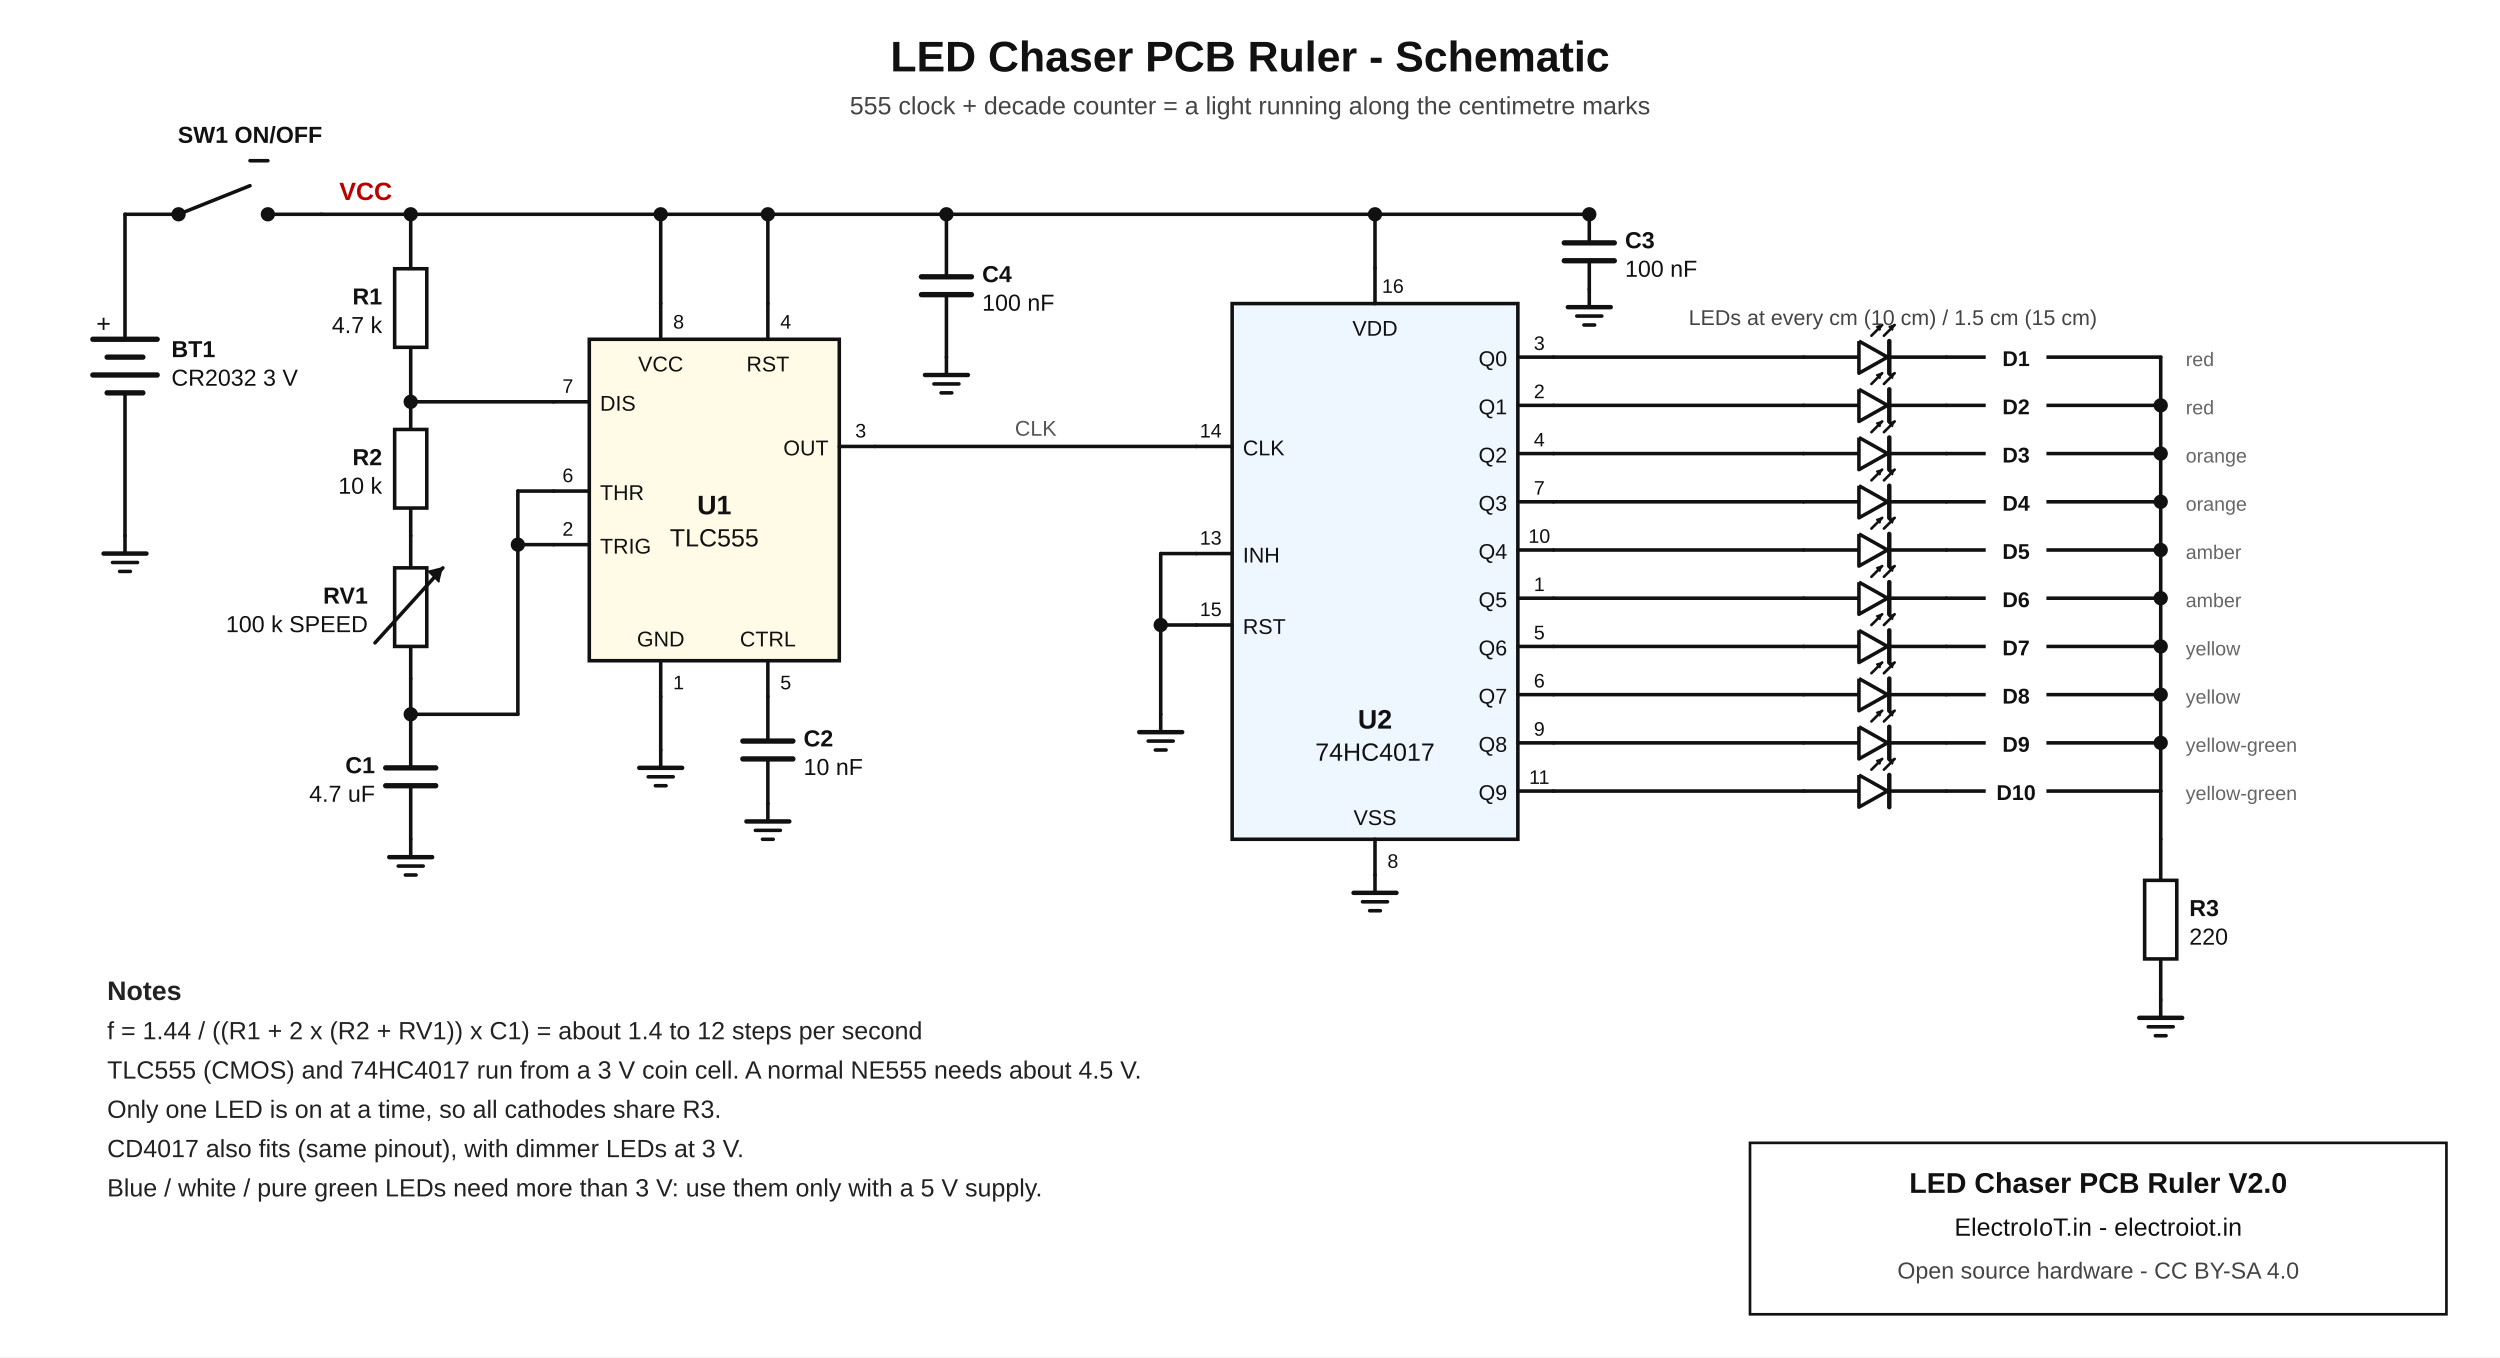
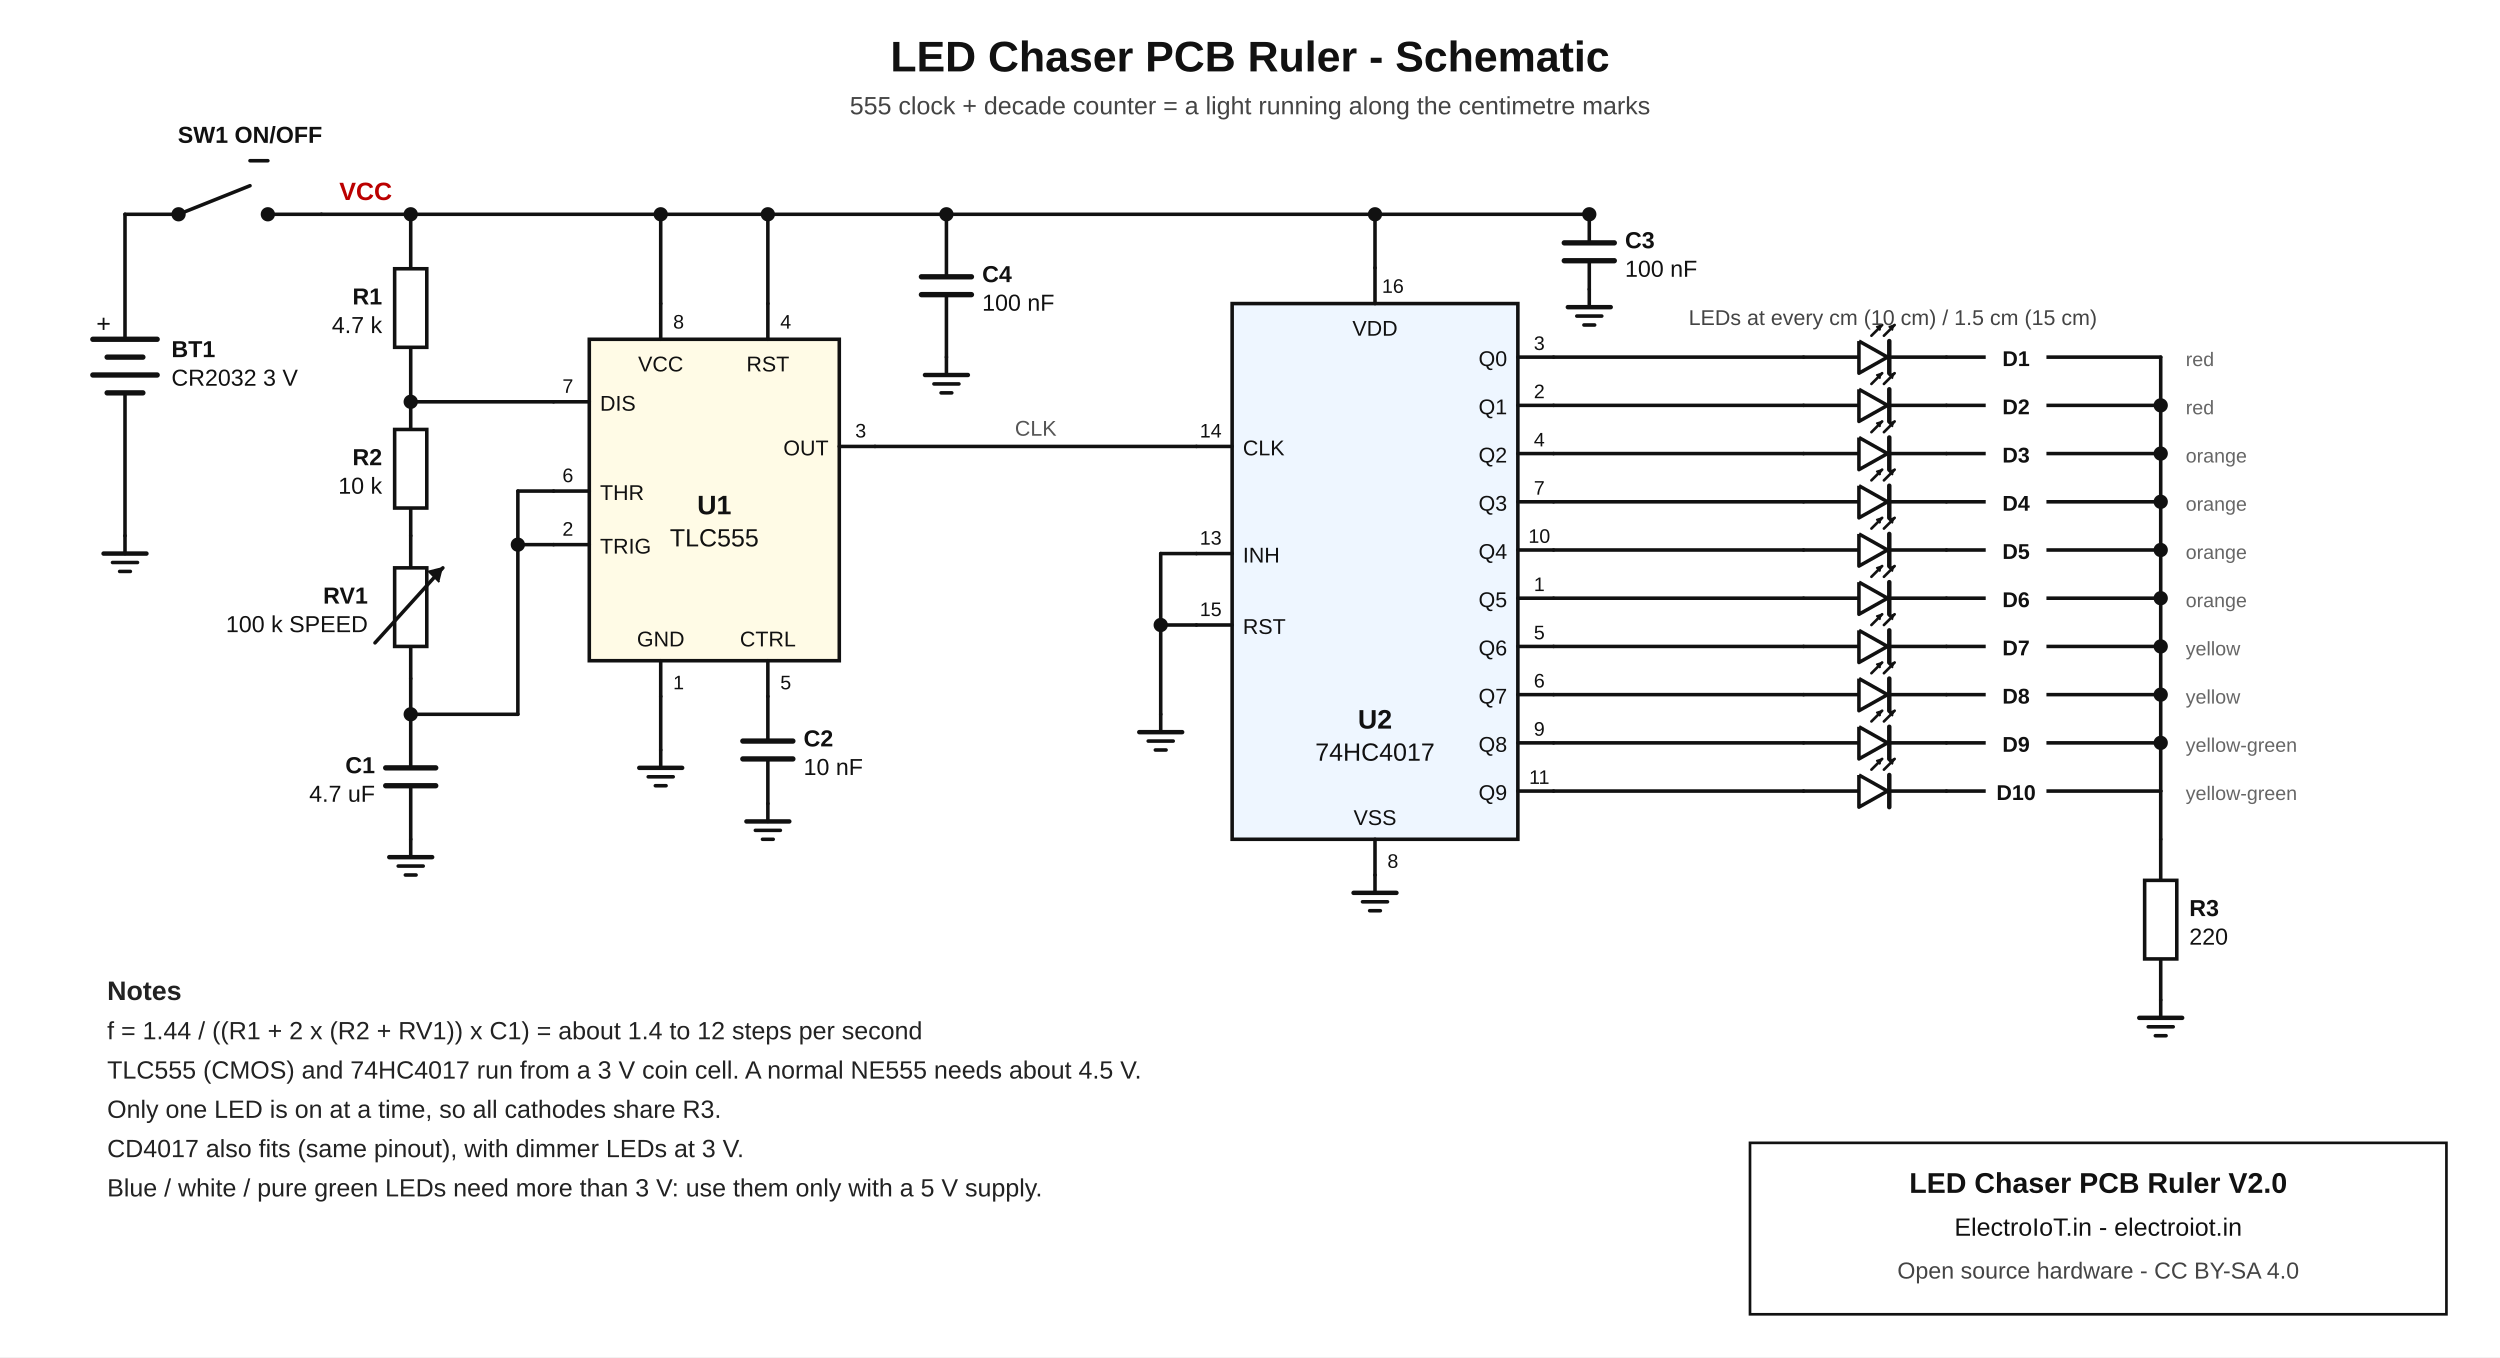
<svg xmlns="http://www.w3.org/2000/svg" width="1400" height="760" viewBox="0 0 1400 760">
  <rect x="0" y="0" width="1400" height="760" fill="white" />
  <text x="700.0" y="40" font-family="Arial, Helvetica, sans-serif" font-size="24" text-anchor="middle" font-weight="bold" fill="#111">LED Chaser PCB Ruler  -  Schematic</text>
  <text x="700.0" y="64" font-family="Arial, Helvetica, sans-serif" font-size="14" text-anchor="middle" font-weight="normal" fill="#444">555 clock  +  decade counter  =  a light running along the centimetre marks</text>
  <line x1="70" y1="120" x2="100" y2="120" stroke="#111" stroke-width="2" stroke-linecap="round" />
  <line x1="70" y1="120" x2="70" y2="190" stroke="#111" stroke-width="2" stroke-linecap="round" />
  <line x1="52" y1="190" x2="88" y2="190" stroke="#111" stroke-width="3" stroke-linecap="round" />
  <line x1="60" y1="200" x2="80" y2="200" stroke="#111" stroke-width="3" stroke-linecap="round" />
  <line x1="52" y1="210" x2="88" y2="210" stroke="#111" stroke-width="3" stroke-linecap="round" />
  <line x1="60" y1="220" x2="80" y2="220" stroke="#111" stroke-width="3" stroke-linecap="round" />
  <line x1="70" y1="220" x2="70" y2="300" stroke="#111" stroke-width="2" stroke-linecap="round" />
  <line x1="70" y1="300" x2="70" y2="310" stroke="#111" stroke-width="2" stroke-linecap="round" />
  <line x1="58" y1="310" x2="82" y2="310" stroke="#111" stroke-width="2.5" stroke-linecap="round" />
  <line x1="63" y1="315" x2="77" y2="315" stroke="#111" stroke-width="2" stroke-linecap="round" />
  <line x1="67" y1="320" x2="73" y2="320" stroke="#111" stroke-width="2" stroke-linecap="round" />
  <text x="96" y="200" font-family="Arial, Helvetica, sans-serif" font-size="13" text-anchor="start" font-weight="bold" fill="#111">BT1</text>
  <text x="96" y="216" font-family="Arial, Helvetica, sans-serif" font-size="13" text-anchor="start" font-weight="normal" fill="#111">CR2032 3 V</text>
  <text x="58" y="186" font-family="Arial, Helvetica, sans-serif" font-size="14" text-anchor="middle" font-weight="normal" fill="#111">+</text>
  <circle cx="100" cy="120" r="4" fill="#111" />
  <line x1="100" y1="120" x2="140" y2="104" stroke="#111" stroke-width="2" stroke-linecap="round" />
  <circle cx="150" cy="120" r="4" fill="#111" />
  <line x1="150" y1="120" x2="180" y2="120" stroke="#111" stroke-width="2" stroke-linecap="round" />
  <line x1="140" y1="90" x2="150" y2="90" stroke="#111" stroke-width="2" stroke-linecap="round" />
  <text x="140" y="80" font-family="Arial, Helvetica, sans-serif" font-size="13" text-anchor="middle" font-weight="bold" fill="#111">SW1  ON/OFF</text>
  <text x="190" y="112" font-family="Arial, Helvetica, sans-serif" font-size="14" text-anchor="start" font-weight="bold" fill="#b00">VCC</text>
  <line x1="180" y1="120" x2="890" y2="120" stroke="#111" stroke-width="2" stroke-linecap="round" />
  <rect x="330" y="190" width="140" height="180" fill="#fffbe6" stroke="#111" stroke-width="2" />
  <text x="400.0" y="288" font-family="Arial, Helvetica, sans-serif" font-size="15" text-anchor="middle" font-weight="bold" fill="#111">U1</text>
  <text x="400.0" y="306" font-family="Arial, Helvetica, sans-serif" font-size="14" text-anchor="middle" font-weight="normal" fill="#111">TLC555</text>
  <line x1="310" y1="225" x2="330" y2="225" stroke="#111" stroke-width="2" stroke-linecap="round" />
  <text x="336" y="230" font-family="Arial, Helvetica, sans-serif" font-size="12" text-anchor="start" font-weight="normal" fill="#111">DIS</text>
  <text x="318" y="220" font-family="Arial, Helvetica, sans-serif" font-size="11" text-anchor="middle" font-weight="normal" fill="#111">7</text>
  <line x1="310" y1="275" x2="330" y2="275" stroke="#111" stroke-width="2" stroke-linecap="round" />
  <text x="336" y="280" font-family="Arial, Helvetica, sans-serif" font-size="12" text-anchor="start" font-weight="normal" fill="#111">THR</text>
  <text x="318" y="270" font-family="Arial, Helvetica, sans-serif" font-size="11" text-anchor="middle" font-weight="normal" fill="#111">6</text>
  <line x1="310" y1="305" x2="330" y2="305" stroke="#111" stroke-width="2" stroke-linecap="round" />
  <text x="336" y="310" font-family="Arial, Helvetica, sans-serif" font-size="12" text-anchor="start" font-weight="normal" fill="#111">TRIG</text>
  <text x="318" y="300" font-family="Arial, Helvetica, sans-serif" font-size="11" text-anchor="middle" font-weight="normal" fill="#111">2</text>
  <line x1="470" y1="250" x2="490" y2="250" stroke="#111" stroke-width="2" stroke-linecap="round" />
  <text x="464" y="255" font-family="Arial, Helvetica, sans-serif" font-size="12" text-anchor="end" font-weight="normal" fill="#111">OUT</text>
  <text x="482" y="245" font-family="Arial, Helvetica, sans-serif" font-size="11" text-anchor="middle" font-weight="normal" fill="#111">3</text>
  <line x1="370" y1="170" x2="370" y2="190" stroke="#111" stroke-width="2" stroke-linecap="round" />
  <text x="370" y="208" font-family="Arial, Helvetica, sans-serif" font-size="12" text-anchor="middle" font-weight="normal" fill="#111">VCC</text>
  <text x="380" y="184" font-family="Arial, Helvetica, sans-serif" font-size="11" text-anchor="middle" font-weight="normal" fill="#111">8</text>
  <line x1="430" y1="170" x2="430" y2="190" stroke="#111" stroke-width="2" stroke-linecap="round" />
  <text x="430" y="208" font-family="Arial, Helvetica, sans-serif" font-size="12" text-anchor="middle" font-weight="normal" fill="#111">RST</text>
  <text x="440" y="184" font-family="Arial, Helvetica, sans-serif" font-size="11" text-anchor="middle" font-weight="normal" fill="#111">4</text>
  <line x1="370" y1="370" x2="370" y2="390" stroke="#111" stroke-width="2" stroke-linecap="round" />
  <text x="370" y="362" font-family="Arial, Helvetica, sans-serif" font-size="12" text-anchor="middle" font-weight="normal" fill="#111">GND</text>
  <text x="380" y="386" font-family="Arial, Helvetica, sans-serif" font-size="11" text-anchor="middle" font-weight="normal" fill="#111">1</text>
  <line x1="430" y1="370" x2="430" y2="390" stroke="#111" stroke-width="2" stroke-linecap="round" />
  <text x="430" y="362" font-family="Arial, Helvetica, sans-serif" font-size="12" text-anchor="middle" font-weight="normal" fill="#111">CTRL</text>
  <text x="440" y="386" font-family="Arial, Helvetica, sans-serif" font-size="11" text-anchor="middle" font-weight="normal" fill="#111">5</text>
  <line x1="370" y1="170" x2="370" y2="120" stroke="#111" stroke-width="2" stroke-linecap="round" />
  <circle cx="370" cy="120" r="4" fill="#111" />
  <line x1="430" y1="170" x2="430" y2="120" stroke="#111" stroke-width="2" stroke-linecap="round" />
  <circle cx="430" cy="120" r="4" fill="#111" />
  <line x1="370" y1="390" x2="370" y2="420" stroke="#111" stroke-width="2" stroke-linecap="round" />
  <line x1="370" y1="420" x2="370" y2="430" stroke="#111" stroke-width="2" stroke-linecap="round" />
  <line x1="358" y1="430" x2="382" y2="430" stroke="#111" stroke-width="2.5" stroke-linecap="round" />
  <line x1="363" y1="435" x2="377" y2="435" stroke="#111" stroke-width="2" stroke-linecap="round" />
  <line x1="367" y1="440" x2="373" y2="440" stroke="#111" stroke-width="2" stroke-linecap="round" />
  <line x1="430" y1="390" x2="430" y2="415.0" stroke="#111" stroke-width="2" stroke-linecap="round" />
  <line x1="430" y1="425.0" x2="430" y2="450" stroke="#111" stroke-width="2" stroke-linecap="round" />
  <line x1="416" y1="415.0" x2="444" y2="415.0" stroke="#111" stroke-width="3" stroke-linecap="round" />
  <line x1="416" y1="425.0" x2="444" y2="425.0" stroke="#111" stroke-width="3" stroke-linecap="round" />
  <text x="450" y="418.0" font-family="Arial, Helvetica, sans-serif" font-size="13" text-anchor="start" font-weight="bold" fill="#111">C2</text>
  <text x="450" y="434.0" font-family="Arial, Helvetica, sans-serif" font-size="13" text-anchor="start" font-weight="normal" fill="#111">10 nF</text>
  <line x1="430" y1="450" x2="430" y2="460" stroke="#111" stroke-width="2" stroke-linecap="round" />
  <line x1="418" y1="460" x2="442" y2="460" stroke="#111" stroke-width="2.5" stroke-linecap="round" />
  <line x1="423" y1="465" x2="437" y2="465" stroke="#111" stroke-width="2" stroke-linecap="round" />
  <line x1="427" y1="470" x2="433" y2="470" stroke="#111" stroke-width="2" stroke-linecap="round" />
  <circle cx="230" cy="120" r="4" fill="#111" />
  <line x1="230" y1="120" x2="230" y2="150.5" stroke="#111" stroke-width="2" stroke-linecap="round" />
  <line x1="230" y1="194.5" x2="230" y2="225" stroke="#111" stroke-width="2" stroke-linecap="round" />
  <rect x="221" y="150.5" width="18" height="44" fill="white" stroke="#111" stroke-width="2" />
  <text x="214" y="170.5" font-family="Arial, Helvetica, sans-serif" font-size="13" text-anchor="end" font-weight="bold" fill="#111">R1</text>
  <text x="214" y="186.5" font-family="Arial, Helvetica, sans-serif" font-size="13" text-anchor="end" font-weight="normal" fill="#111">4.7 k</text>
  <line x1="230" y1="225" x2="310" y2="225" stroke="#111" stroke-width="2" stroke-linecap="round" />
  <circle cx="230" cy="225" r="4" fill="#111" />
  <line x1="230" y1="225" x2="230" y2="240.5" stroke="#111" stroke-width="2" stroke-linecap="round" />
  <line x1="230" y1="284.5" x2="230" y2="300" stroke="#111" stroke-width="2" stroke-linecap="round" />
  <rect x="221" y="240.5" width="18" height="44" fill="white" stroke="#111" stroke-width="2" />
  <text x="214" y="260.5" font-family="Arial, Helvetica, sans-serif" font-size="13" text-anchor="end" font-weight="bold" fill="#111">R2</text>
  <text x="214" y="276.5" font-family="Arial, Helvetica, sans-serif" font-size="13" text-anchor="end" font-weight="normal" fill="#111">10 k</text>
  <line x1="230" y1="300" x2="230" y2="318" stroke="#111" stroke-width="2" stroke-linecap="round" />
  <line x1="230" y1="362" x2="230" y2="380" stroke="#111" stroke-width="2" stroke-linecap="round" />
  <rect x="221" y="318" width="18" height="44" fill="white" stroke="#111" stroke-width="2" />
  <line x1="210" y1="360" x2="248" y2="318" stroke="#111" stroke-width="2" stroke-linecap="round" />
  <polyline points="248,318 240,320 246,326" fill="#111" stroke="#111" stroke-width="1" stroke-linejoin="round" />
  <text x="206" y="338" font-family="Arial, Helvetica, sans-serif" font-size="13" text-anchor="end" font-weight="bold" fill="#111">RV1</text>
  <text x="206" y="354" font-family="Arial, Helvetica, sans-serif" font-size="13" text-anchor="end" font-weight="normal" fill="#111">100 k SPEED</text>
  <line x1="230" y1="380" x2="230" y2="400" stroke="#111" stroke-width="2" stroke-linecap="round" />
  <circle cx="230" cy="400" r="4" fill="#111" />
  <line x1="230" y1="400" x2="290" y2="400" stroke="#111" stroke-width="2" stroke-linecap="round" />
  <line x1="290" y1="400" x2="290" y2="275" stroke="#111" stroke-width="2" stroke-linecap="round" />
  <line x1="290" y1="275" x2="310" y2="275" stroke="#111" stroke-width="2" stroke-linecap="round" />
  <circle cx="290" cy="305" r="4" fill="#111" />
  <line x1="290" y1="305" x2="310" y2="305" stroke="#111" stroke-width="2" stroke-linecap="round" />
  <line x1="230" y1="400" x2="230" y2="430.0" stroke="#111" stroke-width="2" stroke-linecap="round" />
  <line x1="230" y1="440.0" x2="230" y2="470" stroke="#111" stroke-width="2" stroke-linecap="round" />
  <line x1="216" y1="430.0" x2="244" y2="430.0" stroke="#111" stroke-width="3" stroke-linecap="round" />
  <line x1="216" y1="440.0" x2="244" y2="440.0" stroke="#111" stroke-width="3" stroke-linecap="round" />
  <text x="210" y="433.0" font-family="Arial, Helvetica, sans-serif" font-size="13" text-anchor="end" font-weight="bold" fill="#111">C1</text>
  <text x="210" y="449.0" font-family="Arial, Helvetica, sans-serif" font-size="13" text-anchor="end" font-weight="normal" fill="#111">4.7 uF</text>
  <line x1="230" y1="470" x2="230" y2="480" stroke="#111" stroke-width="2" stroke-linecap="round" />
  <line x1="218" y1="480" x2="242" y2="480" stroke="#111" stroke-width="2.5" stroke-linecap="round" />
  <line x1="223" y1="485" x2="237" y2="485" stroke="#111" stroke-width="2" stroke-linecap="round" />
  <line x1="227" y1="490" x2="233" y2="490" stroke="#111" stroke-width="2" stroke-linecap="round" />
  <circle cx="530" cy="120" r="4" fill="#111" />
  <line x1="530" y1="120" x2="530" y2="155.0" stroke="#111" stroke-width="2" stroke-linecap="round" />
  <line x1="530" y1="165.0" x2="530" y2="200" stroke="#111" stroke-width="2" stroke-linecap="round" />
  <line x1="516" y1="155.0" x2="544" y2="155.0" stroke="#111" stroke-width="3" stroke-linecap="round" />
  <line x1="516" y1="165.0" x2="544" y2="165.0" stroke="#111" stroke-width="3" stroke-linecap="round" />
  <text x="550" y="158.0" font-family="Arial, Helvetica, sans-serif" font-size="13" text-anchor="start" font-weight="bold" fill="#111">C4</text>
  <text x="550" y="174.0" font-family="Arial, Helvetica, sans-serif" font-size="13" text-anchor="start" font-weight="normal" fill="#111">100 nF</text>
  <line x1="530" y1="200" x2="530" y2="210" stroke="#111" stroke-width="2" stroke-linecap="round" />
  <line x1="518" y1="210" x2="542" y2="210" stroke="#111" stroke-width="2.5" stroke-linecap="round" />
  <line x1="523" y1="215" x2="537" y2="215" stroke="#111" stroke-width="2" stroke-linecap="round" />
  <line x1="527" y1="220" x2="533" y2="220" stroke="#111" stroke-width="2" stroke-linecap="round" />
  <rect x="690" y="170" width="160" height="300" fill="#eef6ff" stroke="#111" stroke-width="2" />
  <text x="770.0" y="408" font-family="Arial, Helvetica, sans-serif" font-size="15" text-anchor="middle" font-weight="bold" fill="#111">U2</text>
  <text x="770.0" y="426" font-family="Arial, Helvetica, sans-serif" font-size="14" text-anchor="middle" font-weight="normal" fill="#111">74HC4017</text>
  <line x1="490" y1="250" x2="670" y2="250" stroke="#111" stroke-width="2" stroke-linecap="round" />
  <line x1="670" y1="250" x2="690" y2="250" stroke="#111" stroke-width="2" stroke-linecap="round" />
  <text x="696" y="255" font-family="Arial, Helvetica, sans-serif" font-size="12" text-anchor="start" font-weight="normal" fill="#111">CLK</text>
  <text x="678" y="245" font-family="Arial, Helvetica, sans-serif" font-size="11" text-anchor="middle" font-weight="normal" fill="#111">14</text>
  <text x="580" y="244" font-family="Arial, Helvetica, sans-serif" font-size="12" text-anchor="middle" font-weight="normal" fill="#555">CLK</text>
  <line x1="670" y1="310" x2="690" y2="310" stroke="#111" stroke-width="2" stroke-linecap="round" />
  <text x="696" y="315" font-family="Arial, Helvetica, sans-serif" font-size="12" text-anchor="start" font-weight="normal" fill="#111">INH</text>
  <text x="678" y="305" font-family="Arial, Helvetica, sans-serif" font-size="11" text-anchor="middle" font-weight="normal" fill="#111">13</text>
  <line x1="670" y1="350" x2="690" y2="350" stroke="#111" stroke-width="2" stroke-linecap="round" />
  <text x="696" y="355" font-family="Arial, Helvetica, sans-serif" font-size="12" text-anchor="start" font-weight="normal" fill="#111">RST</text>
  <text x="678" y="345" font-family="Arial, Helvetica, sans-serif" font-size="11" text-anchor="middle" font-weight="normal" fill="#111">15</text>
  <line x1="670" y1="310" x2="650" y2="310" stroke="#111" stroke-width="2" stroke-linecap="round" />
  <line x1="650" y1="310" x2="650" y2="400" stroke="#111" stroke-width="2" stroke-linecap="round" />
  <line x1="670" y1="350" x2="650" y2="350" stroke="#111" stroke-width="2" stroke-linecap="round" />
  <circle cx="650" cy="350" r="4" fill="#111" />
  <line x1="650" y1="400" x2="650" y2="410" stroke="#111" stroke-width="2" stroke-linecap="round" />
  <line x1="638" y1="410" x2="662" y2="410" stroke="#111" stroke-width="2.5" stroke-linecap="round" />
  <line x1="643" y1="415" x2="657" y2="415" stroke="#111" stroke-width="2" stroke-linecap="round" />
  <line x1="647" y1="420" x2="653" y2="420" stroke="#111" stroke-width="2" stroke-linecap="round" />
  <line x1="770" y1="150" x2="770" y2="170" stroke="#111" stroke-width="2" stroke-linecap="round" />
  <text x="770" y="188" font-family="Arial, Helvetica, sans-serif" font-size="12" text-anchor="middle" font-weight="normal" fill="#111">VDD</text>
  <text x="780" y="164" font-family="Arial, Helvetica, sans-serif" font-size="11" text-anchor="middle" font-weight="normal" fill="#111">16</text>
  <line x1="770" y1="150" x2="770" y2="120" stroke="#111" stroke-width="2" stroke-linecap="round" />
  <circle cx="770" cy="120" r="4" fill="#111" />
  <line x1="770" y1="470" x2="770" y2="490" stroke="#111" stroke-width="2" stroke-linecap="round" />
  <text x="770" y="462" font-family="Arial, Helvetica, sans-serif" font-size="12" text-anchor="middle" font-weight="normal" fill="#111">VSS</text>
  <text x="780" y="486" font-family="Arial, Helvetica, sans-serif" font-size="11" text-anchor="middle" font-weight="normal" fill="#111">8</text>
  <line x1="770" y1="490" x2="770" y2="500" stroke="#111" stroke-width="2" stroke-linecap="round" />
  <line x1="758" y1="500" x2="782" y2="500" stroke="#111" stroke-width="2.5" stroke-linecap="round" />
  <line x1="763" y1="505" x2="777" y2="505" stroke="#111" stroke-width="2" stroke-linecap="round" />
  <line x1="767" y1="510" x2="773" y2="510" stroke="#111" stroke-width="2" stroke-linecap="round" />
  <circle cx="890" cy="120" r="4" fill="#111" />
  <line x1="890" y1="120" x2="890" y2="136.0" stroke="#111" stroke-width="2" stroke-linecap="round" />
  <line x1="890" y1="146.0" x2="890" y2="162" stroke="#111" stroke-width="2" stroke-linecap="round" />
  <line x1="876" y1="136.0" x2="904" y2="136.0" stroke="#111" stroke-width="3" stroke-linecap="round" />
  <line x1="876" y1="146.0" x2="904" y2="146.0" stroke="#111" stroke-width="3" stroke-linecap="round" />
  <text x="910" y="139.0" font-family="Arial, Helvetica, sans-serif" font-size="13" text-anchor="start" font-weight="bold" fill="#111">C3</text>
  <text x="910" y="155.0" font-family="Arial, Helvetica, sans-serif" font-size="13" text-anchor="start" font-weight="normal" fill="#111">100 nF</text>
  <line x1="890" y1="162" x2="890" y2="172" stroke="#111" stroke-width="2" stroke-linecap="round" />
  <line x1="878" y1="172" x2="902" y2="172" stroke="#111" stroke-width="2.5" stroke-linecap="round" />
  <line x1="883" y1="177" x2="897" y2="177" stroke="#111" stroke-width="2" stroke-linecap="round" />
  <line x1="887" y1="182" x2="893" y2="182" stroke="#111" stroke-width="2" stroke-linecap="round" />
  <line x1="850" y1="200" x2="870" y2="200" stroke="#111" stroke-width="2" stroke-linecap="round" />
  <text x="844" y="205" font-family="Arial, Helvetica, sans-serif" font-size="12" text-anchor="end" font-weight="normal" fill="#111">Q0</text>
  <text x="862" y="196" font-family="Arial, Helvetica, sans-serif" font-size="11" text-anchor="middle" font-weight="normal" fill="#111">3</text>
  <line x1="870" y1="200" x2="1010" y2="200" stroke="#111" stroke-width="2" stroke-linecap="round" />
  <line x1="1010" y1="200" x2="1041.0" y2="200" stroke="#111" stroke-width="2" stroke-linecap="round" />
  <line x1="1059.0" y1="200" x2="1090" y2="200" stroke="#111" stroke-width="2" stroke-linecap="round" />
  <polyline points="1041.0,191 1041.0,209 1057.0,200 1041.0,191" fill="white" stroke="#111" stroke-width="2" stroke-linejoin="round" />
  <line x1="1058.0" y1="191" x2="1058.0" y2="209" stroke="#111" stroke-width="2.5" stroke-linecap="round" />
  <line x1="1048.0" y1="188" x2="1054.0" y2="182" stroke="#111" stroke-width="1.5" stroke-linecap="round" />
  <polyline points="1054.0,182 1051.0,183 1053.0,185" fill="#111" stroke="#111" stroke-width="1" stroke-linejoin="round" />
  <line x1="1055.0" y1="188" x2="1061.0" y2="182" stroke="#111" stroke-width="1.5" stroke-linecap="round" />
  <polyline points="1061.0,182 1058.0,183 1060.0,185" fill="#111" stroke="#111" stroke-width="1" stroke-linejoin="round" />
  <text x="1080.0" y="205" font-family="Arial, Helvetica, sans-serif" font-size="12" text-anchor="start" font-weight="bold" fill="#111" />
  <text x="1112.0" y="205" font-family="Arial, Helvetica, sans-serif" font-size="12" text-anchor="start" font-weight="normal" fill="#555" />
  <line x1="1090" y1="200" x2="1210" y2="200" stroke="#111" stroke-width="2" stroke-linecap="round" />
  <rect x="1112" y="191" width="34" height="17" fill="white" />
  <text x="1129" y="205" font-family="Arial, Helvetica, sans-serif" font-size="12" text-anchor="middle" font-weight="bold" fill="#111">D1</text>
  <text x="1120" y="192" font-family="Arial, Helvetica, sans-serif" font-size="11" text-anchor="middle" font-weight="normal" fill="#111" />
  <text x="1224" y="205" font-family="Arial, Helvetica, sans-serif" font-size="11" text-anchor="start" font-weight="normal" fill="#666">red</text>
  <line x1="850" y1="227" x2="870" y2="227" stroke="#111" stroke-width="2" stroke-linecap="round" />
  <text x="844" y="232" font-family="Arial, Helvetica, sans-serif" font-size="12" text-anchor="end" font-weight="normal" fill="#111">Q1</text>
  <text x="862" y="223" font-family="Arial, Helvetica, sans-serif" font-size="11" text-anchor="middle" font-weight="normal" fill="#111">2</text>
  <line x1="870" y1="227" x2="1010" y2="227" stroke="#111" stroke-width="2" stroke-linecap="round" />
  <line x1="1010" y1="227" x2="1041.0" y2="227" stroke="#111" stroke-width="2" stroke-linecap="round" />
  <line x1="1059.0" y1="227" x2="1090" y2="227" stroke="#111" stroke-width="2" stroke-linecap="round" />
  <polyline points="1041.0,218 1041.0,236 1057.0,227 1041.0,218" fill="white" stroke="#111" stroke-width="2" stroke-linejoin="round" />
  <line x1="1058.0" y1="218" x2="1058.0" y2="236" stroke="#111" stroke-width="2.5" stroke-linecap="round" />
  <line x1="1048.0" y1="215" x2="1054.0" y2="209" stroke="#111" stroke-width="1.5" stroke-linecap="round" />
  <polyline points="1054.0,209 1051.0,210 1053.0,212" fill="#111" stroke="#111" stroke-width="1" stroke-linejoin="round" />
  <line x1="1055.0" y1="215" x2="1061.0" y2="209" stroke="#111" stroke-width="1.5" stroke-linecap="round" />
  <polyline points="1061.0,209 1058.0,210 1060.0,212" fill="#111" stroke="#111" stroke-width="1" stroke-linejoin="round" />
  <text x="1080.0" y="232" font-family="Arial, Helvetica, sans-serif" font-size="12" text-anchor="start" font-weight="bold" fill="#111" />
  <text x="1112.0" y="232" font-family="Arial, Helvetica, sans-serif" font-size="12" text-anchor="start" font-weight="normal" fill="#555" />
  <line x1="1090" y1="227" x2="1210" y2="227" stroke="#111" stroke-width="2" stroke-linecap="round" />
  <rect x="1112" y="218" width="34" height="17" fill="white" />
  <text x="1129" y="232" font-family="Arial, Helvetica, sans-serif" font-size="12" text-anchor="middle" font-weight="bold" fill="#111">D2</text>
  <text x="1120" y="219" font-family="Arial, Helvetica, sans-serif" font-size="11" text-anchor="middle" font-weight="normal" fill="#111" />
  <circle cx="1210" cy="227" r="4" fill="#111" />
  <text x="1224" y="232" font-family="Arial, Helvetica, sans-serif" font-size="11" text-anchor="start" font-weight="normal" fill="#666">red</text>
  <line x1="850" y1="254" x2="870" y2="254" stroke="#111" stroke-width="2" stroke-linecap="round" />
  <text x="844" y="259" font-family="Arial, Helvetica, sans-serif" font-size="12" text-anchor="end" font-weight="normal" fill="#111">Q2</text>
  <text x="862" y="250" font-family="Arial, Helvetica, sans-serif" font-size="11" text-anchor="middle" font-weight="normal" fill="#111">4</text>
  <line x1="870" y1="254" x2="1010" y2="254" stroke="#111" stroke-width="2" stroke-linecap="round" />
  <line x1="1010" y1="254" x2="1041.0" y2="254" stroke="#111" stroke-width="2" stroke-linecap="round" />
  <line x1="1059.0" y1="254" x2="1090" y2="254" stroke="#111" stroke-width="2" stroke-linecap="round" />
  <polyline points="1041.0,245 1041.0,263 1057.0,254 1041.0,245" fill="white" stroke="#111" stroke-width="2" stroke-linejoin="round" />
  <line x1="1058.0" y1="245" x2="1058.0" y2="263" stroke="#111" stroke-width="2.5" stroke-linecap="round" />
  <line x1="1048.0" y1="242" x2="1054.0" y2="236" stroke="#111" stroke-width="1.5" stroke-linecap="round" />
  <polyline points="1054.0,236 1051.0,237 1053.0,239" fill="#111" stroke="#111" stroke-width="1" stroke-linejoin="round" />
  <line x1="1055.0" y1="242" x2="1061.0" y2="236" stroke="#111" stroke-width="1.5" stroke-linecap="round" />
  <polyline points="1061.0,236 1058.0,237 1060.0,239" fill="#111" stroke="#111" stroke-width="1" stroke-linejoin="round" />
  <text x="1080.0" y="259" font-family="Arial, Helvetica, sans-serif" font-size="12" text-anchor="start" font-weight="bold" fill="#111" />
  <text x="1112.0" y="259" font-family="Arial, Helvetica, sans-serif" font-size="12" text-anchor="start" font-weight="normal" fill="#555" />
  <line x1="1090" y1="254" x2="1210" y2="254" stroke="#111" stroke-width="2" stroke-linecap="round" />
  <rect x="1112" y="245" width="34" height="17" fill="white" />
  <text x="1129" y="259" font-family="Arial, Helvetica, sans-serif" font-size="12" text-anchor="middle" font-weight="bold" fill="#111">D3</text>
  <text x="1120" y="246" font-family="Arial, Helvetica, sans-serif" font-size="11" text-anchor="middle" font-weight="normal" fill="#111" />
  <circle cx="1210" cy="254" r="4" fill="#111" />
  <text x="1224" y="259" font-family="Arial, Helvetica, sans-serif" font-size="11" text-anchor="start" font-weight="normal" fill="#666">orange</text>
  <line x1="850" y1="281" x2="870" y2="281" stroke="#111" stroke-width="2" stroke-linecap="round" />
  <text x="844" y="286" font-family="Arial, Helvetica, sans-serif" font-size="12" text-anchor="end" font-weight="normal" fill="#111">Q3</text>
  <text x="862" y="277" font-family="Arial, Helvetica, sans-serif" font-size="11" text-anchor="middle" font-weight="normal" fill="#111">7</text>
  <line x1="870" y1="281" x2="1010" y2="281" stroke="#111" stroke-width="2" stroke-linecap="round" />
  <line x1="1010" y1="281" x2="1041.0" y2="281" stroke="#111" stroke-width="2" stroke-linecap="round" />
  <line x1="1059.0" y1="281" x2="1090" y2="281" stroke="#111" stroke-width="2" stroke-linecap="round" />
  <polyline points="1041.0,272 1041.0,290 1057.0,281 1041.0,272" fill="white" stroke="#111" stroke-width="2" stroke-linejoin="round" />
  <line x1="1058.0" y1="272" x2="1058.0" y2="290" stroke="#111" stroke-width="2.5" stroke-linecap="round" />
  <line x1="1048.0" y1="269" x2="1054.0" y2="263" stroke="#111" stroke-width="1.5" stroke-linecap="round" />
  <polyline points="1054.0,263 1051.0,264 1053.0,266" fill="#111" stroke="#111" stroke-width="1" stroke-linejoin="round" />
  <line x1="1055.0" y1="269" x2="1061.0" y2="263" stroke="#111" stroke-width="1.5" stroke-linecap="round" />
  <polyline points="1061.0,263 1058.0,264 1060.0,266" fill="#111" stroke="#111" stroke-width="1" stroke-linejoin="round" />
  <text x="1080.0" y="286" font-family="Arial, Helvetica, sans-serif" font-size="12" text-anchor="start" font-weight="bold" fill="#111" />
  <text x="1112.0" y="286" font-family="Arial, Helvetica, sans-serif" font-size="12" text-anchor="start" font-weight="normal" fill="#555" />
  <line x1="1090" y1="281" x2="1210" y2="281" stroke="#111" stroke-width="2" stroke-linecap="round" />
  <rect x="1112" y="272" width="34" height="17" fill="white" />
  <text x="1129" y="286" font-family="Arial, Helvetica, sans-serif" font-size="12" text-anchor="middle" font-weight="bold" fill="#111">D4</text>
  <text x="1120" y="273" font-family="Arial, Helvetica, sans-serif" font-size="11" text-anchor="middle" font-weight="normal" fill="#111" />
  <circle cx="1210" cy="281" r="4" fill="#111" />
  <text x="1224" y="286" font-family="Arial, Helvetica, sans-serif" font-size="11" text-anchor="start" font-weight="normal" fill="#666">orange</text>
  <line x1="850" y1="308" x2="870" y2="308" stroke="#111" stroke-width="2" stroke-linecap="round" />
  <text x="844" y="313" font-family="Arial, Helvetica, sans-serif" font-size="12" text-anchor="end" font-weight="normal" fill="#111">Q4</text>
  <text x="862" y="304" font-family="Arial, Helvetica, sans-serif" font-size="11" text-anchor="middle" font-weight="normal" fill="#111">10</text>
  <line x1="870" y1="308" x2="1010" y2="308" stroke="#111" stroke-width="2" stroke-linecap="round" />
  <line x1="1010" y1="308" x2="1041.0" y2="308" stroke="#111" stroke-width="2" stroke-linecap="round" />
  <line x1="1059.0" y1="308" x2="1090" y2="308" stroke="#111" stroke-width="2" stroke-linecap="round" />
  <polyline points="1041.0,299 1041.0,317 1057.0,308 1041.0,299" fill="white" stroke="#111" stroke-width="2" stroke-linejoin="round" />
  <line x1="1058.0" y1="299" x2="1058.0" y2="317" stroke="#111" stroke-width="2.5" stroke-linecap="round" />
  <line x1="1048.0" y1="296" x2="1054.0" y2="290" stroke="#111" stroke-width="1.5" stroke-linecap="round" />
  <polyline points="1054.0,290 1051.0,291 1053.0,293" fill="#111" stroke="#111" stroke-width="1" stroke-linejoin="round" />
  <line x1="1055.0" y1="296" x2="1061.0" y2="290" stroke="#111" stroke-width="1.5" stroke-linecap="round" />
  <polyline points="1061.0,290 1058.0,291 1060.0,293" fill="#111" stroke="#111" stroke-width="1" stroke-linejoin="round" />
  <text x="1080.0" y="313" font-family="Arial, Helvetica, sans-serif" font-size="12" text-anchor="start" font-weight="bold" fill="#111" />
  <text x="1112.0" y="313" font-family="Arial, Helvetica, sans-serif" font-size="12" text-anchor="start" font-weight="normal" fill="#555" />
  <line x1="1090" y1="308" x2="1210" y2="308" stroke="#111" stroke-width="2" stroke-linecap="round" />
  <rect x="1112" y="299" width="34" height="17" fill="white" />
  <text x="1129" y="313" font-family="Arial, Helvetica, sans-serif" font-size="12" text-anchor="middle" font-weight="bold" fill="#111">D5</text>
  <text x="1120" y="300" font-family="Arial, Helvetica, sans-serif" font-size="11" text-anchor="middle" font-weight="normal" fill="#111" />
  <circle cx="1210" cy="308" r="4" fill="#111" />
-   <text x="1224" y="313" font-family="Arial, Helvetica, sans-serif" font-size="11" text-anchor="start" font-weight="normal" fill="#666">amber</text>
+   <text x="1224" y="313" font-family="Arial, Helvetica, sans-serif" font-size="11" text-anchor="start" font-weight="normal" fill="#666">orange</text>
  <line x1="850" y1="335" x2="870" y2="335" stroke="#111" stroke-width="2" stroke-linecap="round" />
  <text x="844" y="340" font-family="Arial, Helvetica, sans-serif" font-size="12" text-anchor="end" font-weight="normal" fill="#111">Q5</text>
  <text x="862" y="331" font-family="Arial, Helvetica, sans-serif" font-size="11" text-anchor="middle" font-weight="normal" fill="#111">1</text>
  <line x1="870" y1="335" x2="1010" y2="335" stroke="#111" stroke-width="2" stroke-linecap="round" />
  <line x1="1010" y1="335" x2="1041.0" y2="335" stroke="#111" stroke-width="2" stroke-linecap="round" />
  <line x1="1059.0" y1="335" x2="1090" y2="335" stroke="#111" stroke-width="2" stroke-linecap="round" />
  <polyline points="1041.0,326 1041.0,344 1057.0,335 1041.0,326" fill="white" stroke="#111" stroke-width="2" stroke-linejoin="round" />
  <line x1="1058.0" y1="326" x2="1058.0" y2="344" stroke="#111" stroke-width="2.5" stroke-linecap="round" />
  <line x1="1048.0" y1="323" x2="1054.0" y2="317" stroke="#111" stroke-width="1.5" stroke-linecap="round" />
  <polyline points="1054.0,317 1051.0,318 1053.0,320" fill="#111" stroke="#111" stroke-width="1" stroke-linejoin="round" />
  <line x1="1055.0" y1="323" x2="1061.0" y2="317" stroke="#111" stroke-width="1.5" stroke-linecap="round" />
  <polyline points="1061.0,317 1058.0,318 1060.0,320" fill="#111" stroke="#111" stroke-width="1" stroke-linejoin="round" />
  <text x="1080.0" y="340" font-family="Arial, Helvetica, sans-serif" font-size="12" text-anchor="start" font-weight="bold" fill="#111" />
  <text x="1112.0" y="340" font-family="Arial, Helvetica, sans-serif" font-size="12" text-anchor="start" font-weight="normal" fill="#555" />
  <line x1="1090" y1="335" x2="1210" y2="335" stroke="#111" stroke-width="2" stroke-linecap="round" />
  <rect x="1112" y="326" width="34" height="17" fill="white" />
  <text x="1129" y="340" font-family="Arial, Helvetica, sans-serif" font-size="12" text-anchor="middle" font-weight="bold" fill="#111">D6</text>
  <text x="1120" y="327" font-family="Arial, Helvetica, sans-serif" font-size="11" text-anchor="middle" font-weight="normal" fill="#111" />
  <circle cx="1210" cy="335" r="4" fill="#111" />
-   <text x="1224" y="340" font-family="Arial, Helvetica, sans-serif" font-size="11" text-anchor="start" font-weight="normal" fill="#666">amber</text>
+   <text x="1224" y="340" font-family="Arial, Helvetica, sans-serif" font-size="11" text-anchor="start" font-weight="normal" fill="#666">orange</text>
  <line x1="850" y1="362" x2="870" y2="362" stroke="#111" stroke-width="2" stroke-linecap="round" />
  <text x="844" y="367" font-family="Arial, Helvetica, sans-serif" font-size="12" text-anchor="end" font-weight="normal" fill="#111">Q6</text>
  <text x="862" y="358" font-family="Arial, Helvetica, sans-serif" font-size="11" text-anchor="middle" font-weight="normal" fill="#111">5</text>
  <line x1="870" y1="362" x2="1010" y2="362" stroke="#111" stroke-width="2" stroke-linecap="round" />
  <line x1="1010" y1="362" x2="1041.0" y2="362" stroke="#111" stroke-width="2" stroke-linecap="round" />
  <line x1="1059.0" y1="362" x2="1090" y2="362" stroke="#111" stroke-width="2" stroke-linecap="round" />
  <polyline points="1041.0,353 1041.0,371 1057.0,362 1041.0,353" fill="white" stroke="#111" stroke-width="2" stroke-linejoin="round" />
  <line x1="1058.0" y1="353" x2="1058.0" y2="371" stroke="#111" stroke-width="2.5" stroke-linecap="round" />
  <line x1="1048.0" y1="350" x2="1054.0" y2="344" stroke="#111" stroke-width="1.5" stroke-linecap="round" />
  <polyline points="1054.0,344 1051.0,345 1053.0,347" fill="#111" stroke="#111" stroke-width="1" stroke-linejoin="round" />
  <line x1="1055.0" y1="350" x2="1061.0" y2="344" stroke="#111" stroke-width="1.5" stroke-linecap="round" />
  <polyline points="1061.0,344 1058.0,345 1060.0,347" fill="#111" stroke="#111" stroke-width="1" stroke-linejoin="round" />
  <text x="1080.0" y="367" font-family="Arial, Helvetica, sans-serif" font-size="12" text-anchor="start" font-weight="bold" fill="#111" />
  <text x="1112.0" y="367" font-family="Arial, Helvetica, sans-serif" font-size="12" text-anchor="start" font-weight="normal" fill="#555" />
  <line x1="1090" y1="362" x2="1210" y2="362" stroke="#111" stroke-width="2" stroke-linecap="round" />
  <rect x="1112" y="353" width="34" height="17" fill="white" />
  <text x="1129" y="367" font-family="Arial, Helvetica, sans-serif" font-size="12" text-anchor="middle" font-weight="bold" fill="#111">D7</text>
  <text x="1120" y="354" font-family="Arial, Helvetica, sans-serif" font-size="11" text-anchor="middle" font-weight="normal" fill="#111" />
  <circle cx="1210" cy="362" r="4" fill="#111" />
  <text x="1224" y="367" font-family="Arial, Helvetica, sans-serif" font-size="11" text-anchor="start" font-weight="normal" fill="#666">yellow</text>
  <line x1="850" y1="389" x2="870" y2="389" stroke="#111" stroke-width="2" stroke-linecap="round" />
  <text x="844" y="394" font-family="Arial, Helvetica, sans-serif" font-size="12" text-anchor="end" font-weight="normal" fill="#111">Q7</text>
  <text x="862" y="385" font-family="Arial, Helvetica, sans-serif" font-size="11" text-anchor="middle" font-weight="normal" fill="#111">6</text>
  <line x1="870" y1="389" x2="1010" y2="389" stroke="#111" stroke-width="2" stroke-linecap="round" />
  <line x1="1010" y1="389" x2="1041.0" y2="389" stroke="#111" stroke-width="2" stroke-linecap="round" />
  <line x1="1059.0" y1="389" x2="1090" y2="389" stroke="#111" stroke-width="2" stroke-linecap="round" />
  <polyline points="1041.0,380 1041.0,398 1057.0,389 1041.0,380" fill="white" stroke="#111" stroke-width="2" stroke-linejoin="round" />
  <line x1="1058.0" y1="380" x2="1058.0" y2="398" stroke="#111" stroke-width="2.5" stroke-linecap="round" />
  <line x1="1048.0" y1="377" x2="1054.0" y2="371" stroke="#111" stroke-width="1.5" stroke-linecap="round" />
  <polyline points="1054.0,371 1051.0,372 1053.0,374" fill="#111" stroke="#111" stroke-width="1" stroke-linejoin="round" />
  <line x1="1055.0" y1="377" x2="1061.0" y2="371" stroke="#111" stroke-width="1.5" stroke-linecap="round" />
  <polyline points="1061.0,371 1058.0,372 1060.0,374" fill="#111" stroke="#111" stroke-width="1" stroke-linejoin="round" />
  <text x="1080.0" y="394" font-family="Arial, Helvetica, sans-serif" font-size="12" text-anchor="start" font-weight="bold" fill="#111" />
  <text x="1112.0" y="394" font-family="Arial, Helvetica, sans-serif" font-size="12" text-anchor="start" font-weight="normal" fill="#555" />
  <line x1="1090" y1="389" x2="1210" y2="389" stroke="#111" stroke-width="2" stroke-linecap="round" />
  <rect x="1112" y="380" width="34" height="17" fill="white" />
  <text x="1129" y="394" font-family="Arial, Helvetica, sans-serif" font-size="12" text-anchor="middle" font-weight="bold" fill="#111">D8</text>
  <text x="1120" y="381" font-family="Arial, Helvetica, sans-serif" font-size="11" text-anchor="middle" font-weight="normal" fill="#111" />
  <circle cx="1210" cy="389" r="4" fill="#111" />
  <text x="1224" y="394" font-family="Arial, Helvetica, sans-serif" font-size="11" text-anchor="start" font-weight="normal" fill="#666">yellow</text>
  <line x1="850" y1="416" x2="870" y2="416" stroke="#111" stroke-width="2" stroke-linecap="round" />
  <text x="844" y="421" font-family="Arial, Helvetica, sans-serif" font-size="12" text-anchor="end" font-weight="normal" fill="#111">Q8</text>
  <text x="862" y="412" font-family="Arial, Helvetica, sans-serif" font-size="11" text-anchor="middle" font-weight="normal" fill="#111">9</text>
  <line x1="870" y1="416" x2="1010" y2="416" stroke="#111" stroke-width="2" stroke-linecap="round" />
  <line x1="1010" y1="416" x2="1041.0" y2="416" stroke="#111" stroke-width="2" stroke-linecap="round" />
  <line x1="1059.0" y1="416" x2="1090" y2="416" stroke="#111" stroke-width="2" stroke-linecap="round" />
  <polyline points="1041.0,407 1041.0,425 1057.0,416 1041.0,407" fill="white" stroke="#111" stroke-width="2" stroke-linejoin="round" />
  <line x1="1058.0" y1="407" x2="1058.0" y2="425" stroke="#111" stroke-width="2.5" stroke-linecap="round" />
  <line x1="1048.0" y1="404" x2="1054.0" y2="398" stroke="#111" stroke-width="1.5" stroke-linecap="round" />
  <polyline points="1054.0,398 1051.0,399 1053.0,401" fill="#111" stroke="#111" stroke-width="1" stroke-linejoin="round" />
  <line x1="1055.0" y1="404" x2="1061.0" y2="398" stroke="#111" stroke-width="1.5" stroke-linecap="round" />
  <polyline points="1061.0,398 1058.0,399 1060.0,401" fill="#111" stroke="#111" stroke-width="1" stroke-linejoin="round" />
  <text x="1080.0" y="421" font-family="Arial, Helvetica, sans-serif" font-size="12" text-anchor="start" font-weight="bold" fill="#111" />
  <text x="1112.0" y="421" font-family="Arial, Helvetica, sans-serif" font-size="12" text-anchor="start" font-weight="normal" fill="#555" />
  <line x1="1090" y1="416" x2="1210" y2="416" stroke="#111" stroke-width="2" stroke-linecap="round" />
  <rect x="1112" y="407" width="34" height="17" fill="white" />
  <text x="1129" y="421" font-family="Arial, Helvetica, sans-serif" font-size="12" text-anchor="middle" font-weight="bold" fill="#111">D9</text>
  <text x="1120" y="408" font-family="Arial, Helvetica, sans-serif" font-size="11" text-anchor="middle" font-weight="normal" fill="#111" />
  <circle cx="1210" cy="416" r="4" fill="#111" />
  <text x="1224" y="421" font-family="Arial, Helvetica, sans-serif" font-size="11" text-anchor="start" font-weight="normal" fill="#666">yellow-green</text>
  <line x1="850" y1="443" x2="870" y2="443" stroke="#111" stroke-width="2" stroke-linecap="round" />
  <text x="844" y="448" font-family="Arial, Helvetica, sans-serif" font-size="12" text-anchor="end" font-weight="normal" fill="#111">Q9</text>
  <text x="862" y="439" font-family="Arial, Helvetica, sans-serif" font-size="11" text-anchor="middle" font-weight="normal" fill="#111">11</text>
  <line x1="870" y1="443" x2="1010" y2="443" stroke="#111" stroke-width="2" stroke-linecap="round" />
  <line x1="1010" y1="443" x2="1041.0" y2="443" stroke="#111" stroke-width="2" stroke-linecap="round" />
  <line x1="1059.0" y1="443" x2="1090" y2="443" stroke="#111" stroke-width="2" stroke-linecap="round" />
  <polyline points="1041.0,434 1041.0,452 1057.0,443 1041.0,434" fill="white" stroke="#111" stroke-width="2" stroke-linejoin="round" />
  <line x1="1058.0" y1="434" x2="1058.0" y2="452" stroke="#111" stroke-width="2.5" stroke-linecap="round" />
  <line x1="1048.0" y1="431" x2="1054.0" y2="425" stroke="#111" stroke-width="1.5" stroke-linecap="round" />
  <polyline points="1054.0,425 1051.0,426 1053.0,428" fill="#111" stroke="#111" stroke-width="1" stroke-linejoin="round" />
  <line x1="1055.0" y1="431" x2="1061.0" y2="425" stroke="#111" stroke-width="1.5" stroke-linecap="round" />
  <polyline points="1061.0,425 1058.0,426 1060.0,428" fill="#111" stroke="#111" stroke-width="1" stroke-linejoin="round" />
  <text x="1080.0" y="448" font-family="Arial, Helvetica, sans-serif" font-size="12" text-anchor="start" font-weight="bold" fill="#111" />
  <text x="1112.0" y="448" font-family="Arial, Helvetica, sans-serif" font-size="12" text-anchor="start" font-weight="normal" fill="#555" />
  <line x1="1090" y1="443" x2="1210" y2="443" stroke="#111" stroke-width="2" stroke-linecap="round" />
  <rect x="1112" y="434" width="34" height="17" fill="white" />
  <text x="1129" y="448" font-family="Arial, Helvetica, sans-serif" font-size="12" text-anchor="middle" font-weight="bold" fill="#111">D10</text>
  <text x="1120" y="435" font-family="Arial, Helvetica, sans-serif" font-size="11" text-anchor="middle" font-weight="normal" fill="#111" />
  <text x="1224" y="448" font-family="Arial, Helvetica, sans-serif" font-size="11" text-anchor="start" font-weight="normal" fill="#666">yellow-green</text>
  <text x="1060" y="182" font-family="Arial, Helvetica, sans-serif" font-size="12" text-anchor="middle" font-weight="normal" fill="#444">LEDs at every cm (10 cm) / 1.5 cm (15 cm)</text>
  <line x1="1210" y1="200" x2="1210" y2="443" stroke="#111" stroke-width="2" stroke-linecap="round" />
  <line x1="1210" y1="443" x2="1210" y2="470" stroke="#111" stroke-width="2" stroke-linecap="round" />
  <line x1="1210" y1="470" x2="1210" y2="493.0" stroke="#111" stroke-width="2" stroke-linecap="round" />
  <line x1="1210" y1="537.0" x2="1210" y2="560" stroke="#111" stroke-width="2" stroke-linecap="round" />
  <rect x="1201" y="493.0" width="18" height="44" fill="white" stroke="#111" stroke-width="2" />
  <text x="1226" y="513.0" font-family="Arial, Helvetica, sans-serif" font-size="13" text-anchor="start" font-weight="bold" fill="#111">R3</text>
  <text x="1226" y="529.0" font-family="Arial, Helvetica, sans-serif" font-size="13" text-anchor="start" font-weight="normal" fill="#111">220</text>
  <line x1="1210" y1="560" x2="1210" y2="570" stroke="#111" stroke-width="2" stroke-linecap="round" />
  <line x1="1198" y1="570" x2="1222" y2="570" stroke="#111" stroke-width="2.5" stroke-linecap="round" />
  <line x1="1203" y1="575" x2="1217" y2="575" stroke="#111" stroke-width="2" stroke-linecap="round" />
  <line x1="1207" y1="580" x2="1213" y2="580" stroke="#111" stroke-width="2" stroke-linecap="round" />
  <text x="1214" y="192" font-family="Arial, Helvetica, sans-serif" font-size="11" text-anchor="middle" font-weight="normal" fill="#111" />
  <text x="60" y="560" font-family="Arial, Helvetica, sans-serif" font-size="15" text-anchor="start" font-weight="bold" fill="#222">Notes</text>
  <text x="60" y="582" font-family="Arial, Helvetica, sans-serif" font-size="14" text-anchor="start" font-weight="normal" fill="#222">f = 1.44 / ((R1 + 2 x (R2 + RV1)) x C1)  =  about 1.4 to 12 steps per second</text>
  <text x="60" y="604" font-family="Arial, Helvetica, sans-serif" font-size="14" text-anchor="start" font-weight="normal" fill="#222">TLC555 (CMOS) and 74HC4017 run from a 3 V coin cell. A normal NE555 needs about 4.5 V.</text>
  <text x="60" y="626" font-family="Arial, Helvetica, sans-serif" font-size="14" text-anchor="start" font-weight="normal" fill="#222">Only one LED is on at a time, so all cathodes share R3.</text>
  <text x="60" y="648" font-family="Arial, Helvetica, sans-serif" font-size="14" text-anchor="start" font-weight="normal" fill="#222">CD4017 also fits (same pinout), with dimmer LEDs at 3 V.</text>
  <text x="60" y="670" font-family="Arial, Helvetica, sans-serif" font-size="14" text-anchor="start" font-weight="normal" fill="#222">Blue / white / pure green LEDs need more than 3 V: use them only with a 5 V supply.</text>
  <rect x="980" y="640" width="390" height="96" fill="none" stroke="#111" stroke-width="1.5" />
  <text x="1175" y="668" font-family="Arial, Helvetica, sans-serif" font-size="16" text-anchor="middle" font-weight="bold" fill="#111">LED Chaser PCB Ruler  V2.0</text>
  <text x="1175" y="692" font-family="Arial, Helvetica, sans-serif" font-size="14" text-anchor="middle" font-weight="normal" fill="#111">ElectroIoT.in  -  electroiot.in</text>
  <text x="1175" y="716" font-family="Arial, Helvetica, sans-serif" font-size="13" text-anchor="middle" font-weight="normal" fill="#444">Open source hardware  -  CC BY-SA 4.0</text>
</svg>
